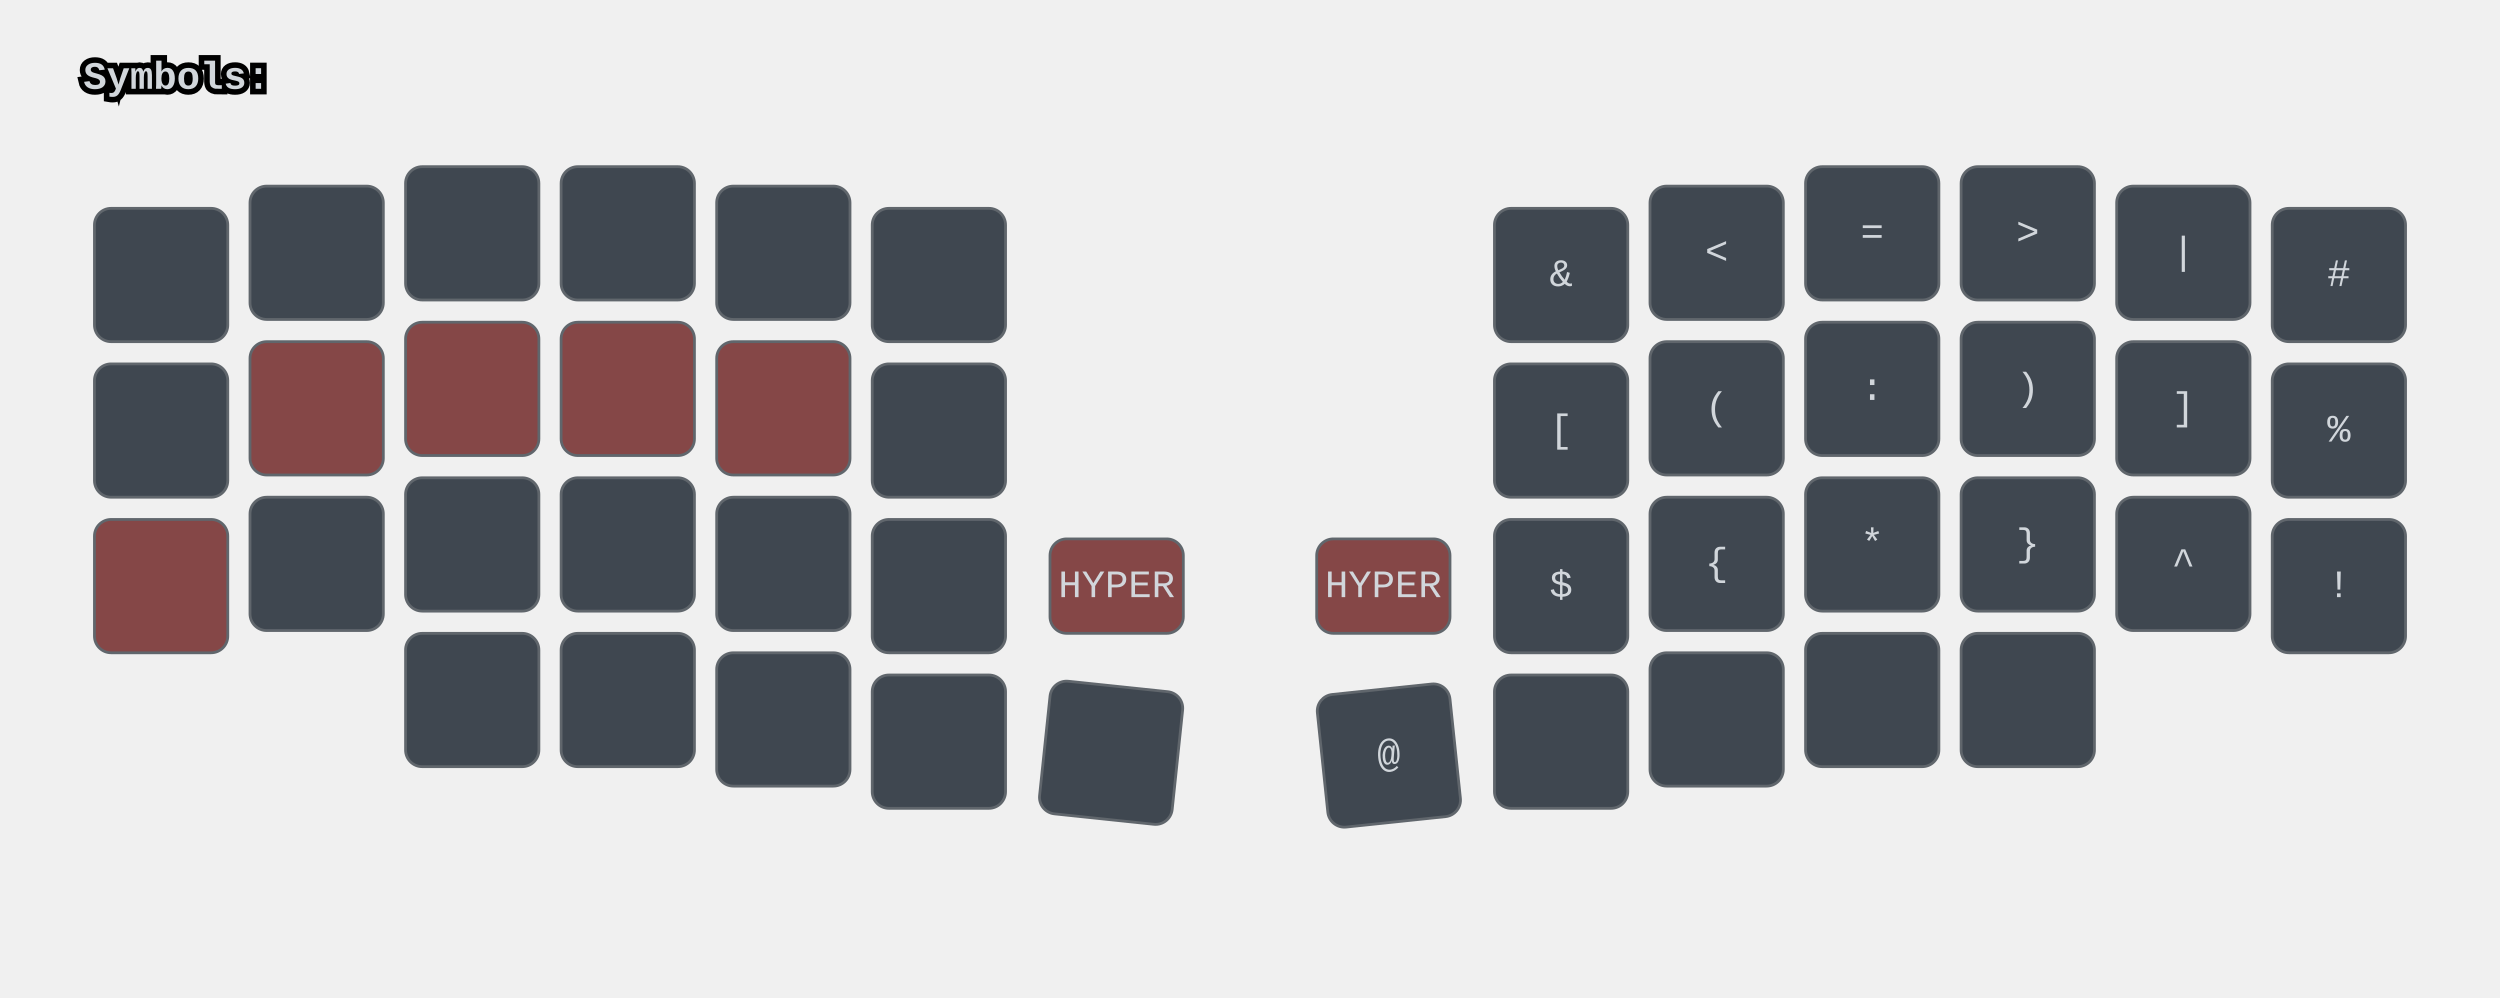
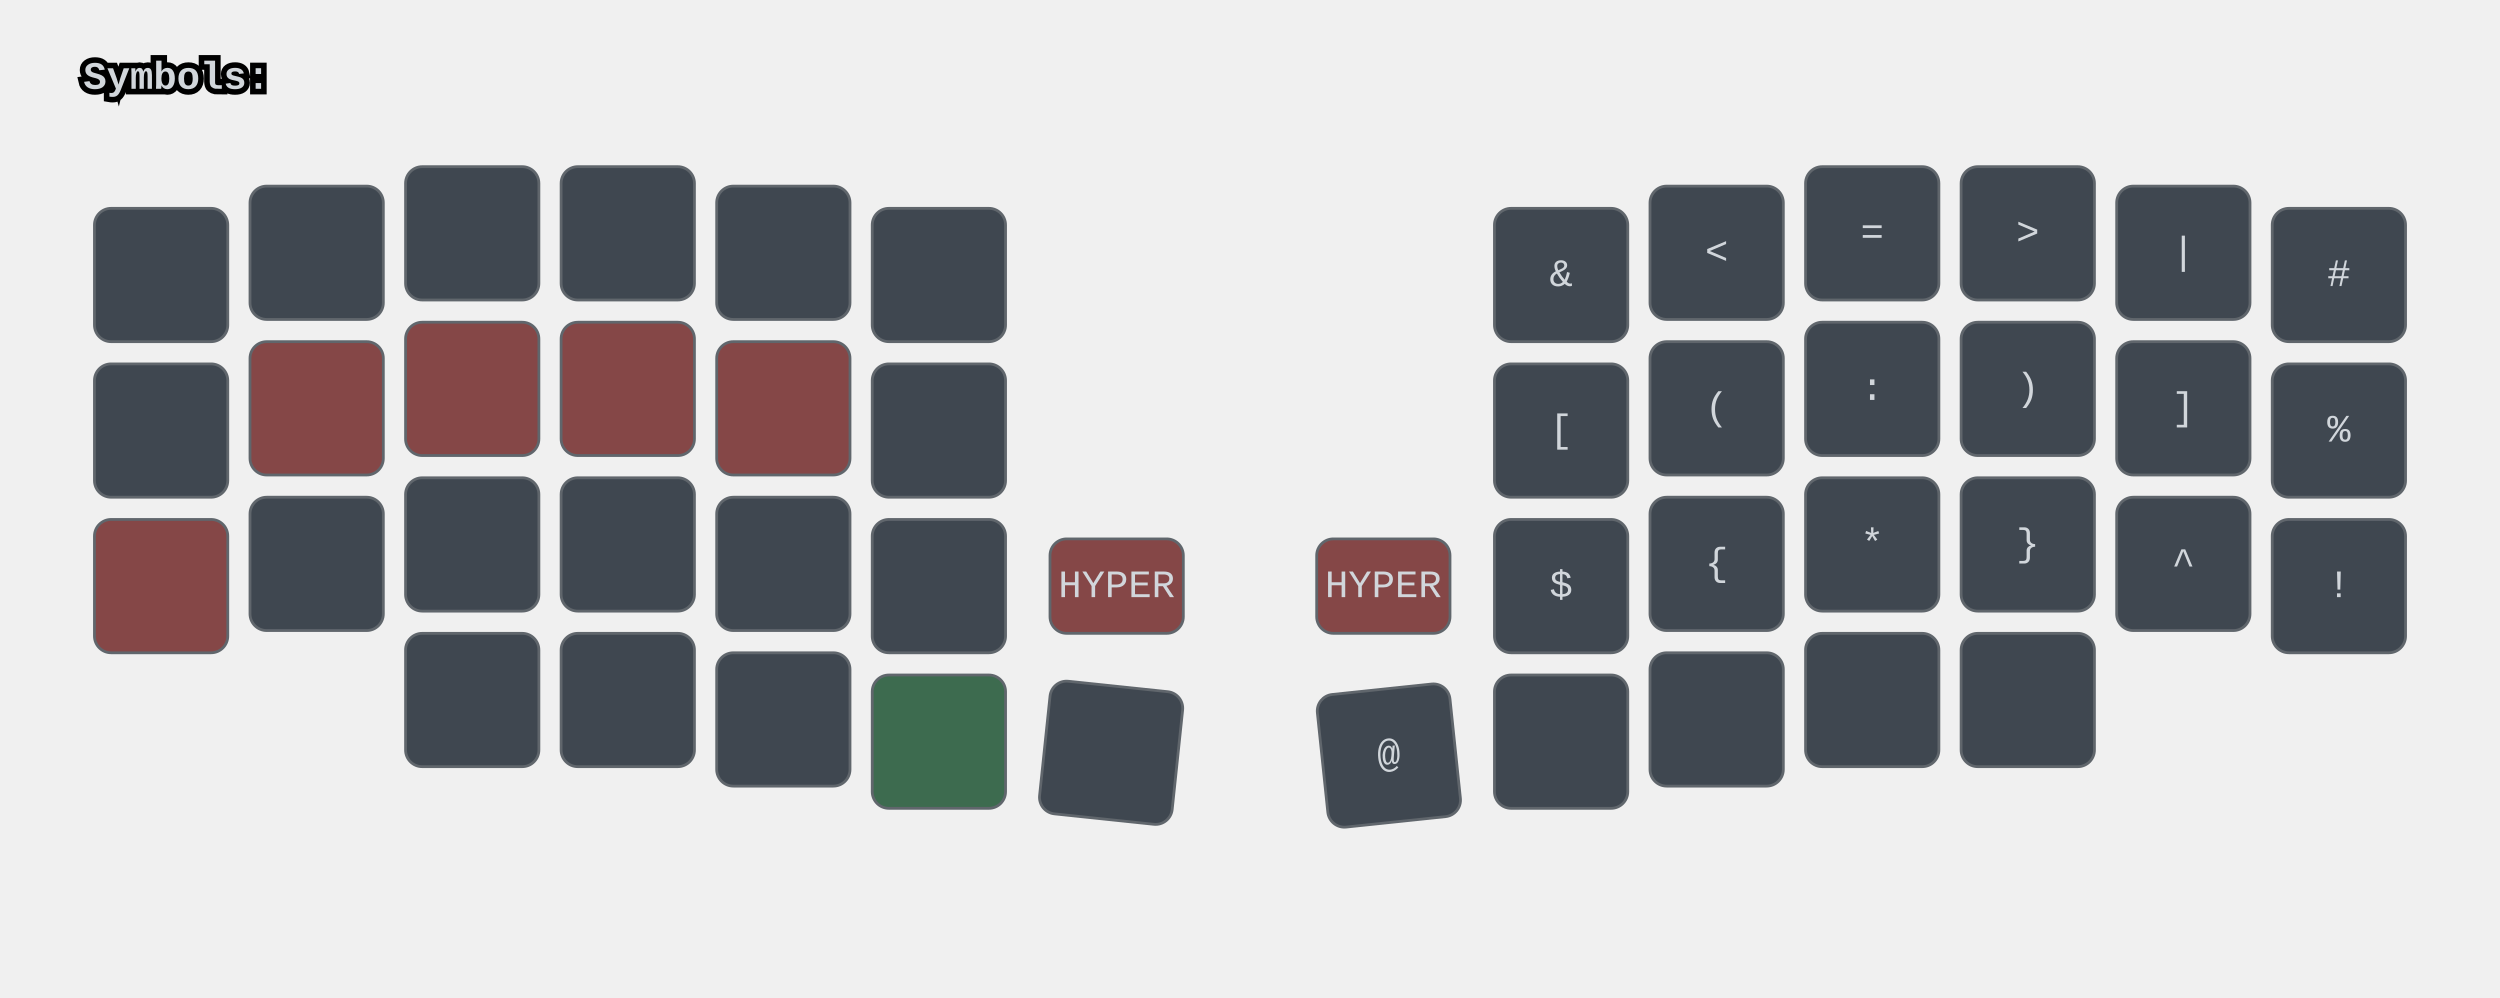
<svg xmlns="http://www.w3.org/2000/svg" xmlns:xlink="http://www.w3.org/1999/xlink" width="900" height="359" viewBox="0 0 900 359" class="keymap">
  <defs>/* start glyphs */
<svg id="mdi:apple-keyboard-caps">
      <svg id="mdi-apple-keyboard-caps" viewBox="0 0 24 24">
        <path d="M15,14V8H17.17L12,2.83L6.83,8H9V14H15M12,0L22,10H17V16H7V10H2L12,0M7,18H17V24H7V18M15,20H9V22H15V20Z" />
      </svg>
    </svg>
    <svg id="mdi:apple-keyboard-command">
      <svg id="mdi-apple-keyboard-command" viewBox="0 0 24 24">
        <path d="M6,2A4,4 0 0,1 10,6V8H14V6A4,4 0 0,1 18,2A4,4 0 0,1 22,6A4,4 0 0,1 18,10H16V14H18A4,4 0 0,1 22,18A4,4 0 0,1 18,22A4,4 0 0,1 14,18V16H10V18A4,4 0 0,1 6,22A4,4 0 0,1 2,18A4,4 0 0,1 6,14H8V10H6A4,4 0 0,1 2,6A4,4 0 0,1 6,2M16,18A2,2 0 0,0 18,20A2,2 0 0,0 20,18A2,2 0 0,0 18,16H16V18M14,10H10V14H14V10M6,16A2,2 0 0,0 4,18A2,2 0 0,0 6,20A2,2 0 0,0 8,18V16H6M8,6A2,2 0 0,0 6,4A2,2 0 0,0 4,6A2,2 0 0,0 6,8H8V6M18,8A2,2 0 0,0 20,6A2,2 0 0,0 18,4A2,2 0 0,0 16,6V8H18Z" />
      </svg>
    </svg>
    <svg id="mdi:apple-keyboard-control">
      <svg id="mdi-apple-keyboard-control" viewBox="0 0 24 24">
        <path d="M19.78,11.78L18.36,13.19L12,6.83L5.64,13.19L4.22,11.78L12,4L19.78,11.78Z" />
      </svg>
    </svg>
    <svg id="mdi:apple-keyboard-option">
      <svg id="mdi-apple-keyboard-option" viewBox="0 0 24 24">
        <path d="M3,4H9.11L16.15,18H21V20H14.88L7.84,6H3V4M14,4H21V6H14V4Z" />
      </svg>
    </svg>
    <svg id="mdi:apple-keyboard-shift">
      <svg id="mdi-apple-keyboard-shift" viewBox="0 0 24 24">
        <path d="M15,18V12H17.17L12,6.83L6.83,12H9V18H15M12,4L22,14H17V20H7V14H2L12,4Z" />
      </svg>
    </svg>
+     <svg id="mdi:arrow-all">
+       <svg id="mdi-arrow-all" viewBox="0 0 24 24">
+         <path d="M13,11H18L16.5,9.5L17.92,8.08L21.84,12L17.92,15.92L16.5,14.5L18,13H13V18L14.5,16.5L15.92,17.92L12,21.84L8.08,17.92L9.5,16.5L11,18V13H6L7.5,14.5L6.08,15.92L2.16,12L6.08,8.08L7.5,9.5L6,11H11V6L9.5,7.5L8.08,6.08L12,2.16L15.92,6.08L14.5,7.5L13,6V11Z" />
+       </svg>
+     </svg>
    <svg id="mdi:backspace">
      <svg id="mdi-backspace" viewBox="0 0 24 24">
        <path d="M22,3H7C6.31,3 5.77,3.35 5.41,3.88L0,12L5.41,20.11C5.77,20.64 6.31,21 7,21H22A2,2 0 0,0 24,19V5A2,2 0 0,0 22,3M19,15.59L17.59,17L14,13.41L10.41,17L9,15.59L12.59,12L9,8.41L10.41,7L14,10.59L17.59,7L19,8.41L15.41,12" />
      </svg>
    </svg>
    <svg id="mdi:backspace-reverse">
      <svg id="mdi-backspace-reverse" viewBox="0 0 24 24">
        <path d="M2,21H17C17.7,21 18.2,20.6 18.6,20.1L24,12L18.6,3.9C18.2,3.4 17.7,3 17,3H2A2,2 0 0,0 0,5V19A2,2 0 0,0 2,21M5,8.4L6.4,7L10,10.6L13.6,7L15,8.4L11.4,12L15,15.6L13.6,17L10,13.4L6.4,17L5,15.6L8.6,12" />
      </svg>
    </svg>
    <svg id="mdi:bluetooth-connect">
      <svg id="mdi-bluetooth-connect" viewBox="0 0 24 24">
        <path d="M19,10L17,12L19,14L21,12M14.88,16.29L13,18.17V14.41M13,5.83L14.88,7.71L13,9.58M17.71,7.71L12,2H11V9.58L6.41,5L5,6.41L10.59,12L5,17.58L6.41,19L11,14.41V22H12L17.71,16.29L13.41,12M7,12L5,10L3,12L5,14L7,12Z" />
      </svg>
    </svg>
    <svg id="mdi:bluetooth-off">
      <svg id="mdi-bluetooth-off" viewBox="0 0 24 24">
        <path d="M13,5.83L14.88,7.71L13.28,9.31L14.69,10.72L17.71,7.7L12,2H11V7.03L13,9.03M5.41,4L4,5.41L10.59,12L5,17.59L6.41,19L11,14.41V22H12L16.29,17.71L18.59,20L20,18.59M13,18.17V14.41L14.88,16.29" />
      </svg>
    </svg>
    <svg id="mdi:brightness-5">
      <svg id="mdi-brightness-5" viewBox="0 0 24 24">
        <path d="M12,18A6,6 0 0,1 6,12A6,6 0 0,1 12,6A6,6 0 0,1 18,12A6,6 0 0,1 12,18M20,15.31L23.31,12L20,8.69V4H15.31L12,0.69L8.69,4H4V8.69L0.69,12L4,15.31V20H8.69L12,23.31L15.31,20H20V15.31Z" />
      </svg>
    </svg>
    <svg id="mdi:brightness-7">
      <svg id="mdi-brightness-7" viewBox="0 0 24 24">
        <path d="M12,8A4,4 0 0,0 8,12A4,4 0 0,0 12,16A4,4 0 0,0 16,12A4,4 0 0,0 12,8M12,18A6,6 0 0,1 6,12A6,6 0 0,1 12,6A6,6 0 0,1 18,12A6,6 0 0,1 12,18M20,8.69V4H15.31L12,0.69L8.69,4H4V8.69L0.69,12L4,15.31V20H8.69L12,23.31L15.31,20H20V15.31L23.31,12L20,8.69Z" />
      </svg>
    </svg>
    <svg id="mdi:code-block-tags">
      <svg id="mdi-code-block-tags" viewBox="0 0 24 24">
        <path d="M5.59 3.41L7 4.82L3.82 8L7 11.18L5.59 12.6L1 8L5.59 3.41M11.41 3.41L16 8L11.41 12.6L10 11.18L13.18 8L10 4.82L11.41 3.41M22 6V18C22 19.11 21.11 20 20 20H4C2.9 20 2 19.11 2 18V14H4V18H20V6H17.03V4H20C21.11 4 22 4.89 22 6Z" />
      </svg>
    </svg>
+     <svg id="mdi:code-braces">
+       <svg id="mdi-code-braces" viewBox="0 0 24 24">
+         <path d="M8,3A2,2 0 0,0 6,5V9A2,2 0 0,1 4,11H3V13H4A2,2 0 0,1 6,15V19A2,2 0 0,0 8,21H10V19H8V14A2,2 0 0,0 6,12A2,2 0 0,0 8,10V5H10V3M16,3A2,2 0 0,1 18,5V9A2,2 0 0,0 20,11H21V13H20A2,2 0 0,0 18,15V19A2,2 0 0,1 16,21H14V19H16V14A2,2 0 0,1 18,12A2,2 0 0,1 16,10V5H14V3H16Z" />
+       </svg>
+     </svg>
+     <svg id="mdi:cog-outline">
+       <svg id="mdi-cog-outline" viewBox="0 0 24 24">
+         <path d="M12,8A4,4 0 0,1 16,12A4,4 0 0,1 12,16A4,4 0 0,1 8,12A4,4 0 0,1 12,8M12,10A2,2 0 0,0 10,12A2,2 0 0,0 12,14A2,2 0 0,0 14,12A2,2 0 0,0 12,10M10,22C9.75,22 9.54,21.82 9.5,21.58L9.13,18.93C8.5,18.68 7.96,18.34 7.44,17.94L4.95,18.95C4.73,19.03 4.46,18.95 4.34,18.73L2.34,15.27C2.21,15.05 2.27,14.78 2.46,14.63L4.57,12.97L4.5,12L4.57,11L2.46,9.37C2.27,9.22 2.21,8.95 2.34,8.73L4.34,5.27C4.46,5.05 4.73,4.96 4.95,5.05L7.44,6.05C7.96,5.66 8.5,5.32 9.13,5.07L9.5,2.42C9.54,2.18 9.75,2 10,2H14C14.25,2 14.46,2.18 14.5,2.42L14.87,5.07C15.5,5.32 16.04,5.66 16.56,6.05L19.05,5.05C19.27,4.96 19.54,5.05 19.66,5.27L21.66,8.73C21.79,8.95 21.73,9.22 21.54,9.37L19.43,11L19.5,12L19.43,13L21.54,14.63C21.73,14.78 21.79,15.05 21.66,15.27L19.66,18.73C19.54,18.95 19.27,19.04 19.05,18.95L16.56,17.95C16.04,18.34 15.5,18.68 14.87,18.93L14.5,21.58C14.46,21.82 14.25,22 14,22H10M11.25,4L10.88,6.61C9.68,6.86 8.62,7.5 7.85,8.39L5.44,7.35L4.69,8.65L6.8,10.2C6.4,11.37 6.4,12.64 6.8,13.8L4.68,15.36L5.43,16.66L7.86,15.62C8.63,16.5 9.68,17.14 10.87,17.38L11.24,20H12.76L13.13,17.39C14.32,17.14 15.37,16.5 16.14,15.62L18.57,16.66L19.32,15.36L17.2,13.81C17.6,12.64 17.6,11.37 17.2,10.2L19.31,8.65L18.56,7.35L16.15,8.39C15.38,7.5 14.32,6.86 13.12,6.62L12.75,4H11.25Z" />
+       </svg>
+     </svg>
    <svg id="mdi:content-copy">
      <svg id="mdi-content-copy" viewBox="0 0 24 24">
        <path d="M19,21H8V7H19M19,5H8A2,2 0 0,0 6,7V21A2,2 0 0,0 8,23H19A2,2 0 0,0 21,21V7A2,2 0 0,0 19,5M16,1H4A2,2 0 0,0 2,3V17H4V3H16V1Z" />
      </svg>
    </svg>
    <svg id="mdi:content-cut">
      <svg id="mdi-content-cut" viewBox="0 0 24 24">
        <path d="M19,3L13,9L15,11L22,4V3M12,12.5A0.5,0.5 0 0,1 11.5,12A0.5,0.5 0 0,1 12,11.5A0.5,0.5 0 0,1 12.5,12A0.5,0.5 0 0,1 12,12.5M6,20A2,2 0 0,1 4,18C4,16.89 4.9,16 6,16A2,2 0 0,1 8,18C8,19.11 7.1,20 6,20M6,8A2,2 0 0,1 4,6C4,4.89 4.9,4 6,4A2,2 0 0,1 8,6C8,7.11 7.1,8 6,8M9.64,7.64C9.87,7.14 10,6.59 10,6A4,4 0 0,0 6,2A4,4 0 0,0 2,6A4,4 0 0,0 6,10C6.59,10 7.14,9.87 7.64,9.64L10,12L7.64,14.36C7.14,14.13 6.59,14 6,14A4,4 0 0,0 2,18A4,4 0 0,0 6,22A4,4 0 0,0 10,18C10,17.41 9.87,16.86 9.64,16.36L12,14L19,21H22V20L9.64,7.64Z" />
      </svg>
    </svg>
    <svg id="mdi:content-paste">
      <svg id="mdi-content-paste" viewBox="0 0 24 24">
        <path d="M19,20H5V4H7V7H17V4H19M12,2A1,1 0 0,1 13,3A1,1 0 0,1 12,4A1,1 0 0,1 11,3A1,1 0 0,1 12,2M19,2H14.82C14.4,0.84 13.3,0 12,0C10.7,0 9.6,0.84 9.18,2H5A2,2 0 0,0 3,4V20A2,2 0 0,0 5,22H19A2,2 0 0,0 21,20V4A2,2 0 0,0 19,2Z" />
      </svg>
    </svg>
    <svg id="mdi:dock-window">
      <svg id="mdi-dock-window" viewBox="0 0 24 24">
        <path d="M18 18V20H4A2 2 0 0 1 2 18V8H4V18M22 6V14A2 2 0 0 1 20 16H8A2 2 0 0 1 6 14V6A2 2 0 0 1 8 4H20A2 2 0 0 1 22 6M20 6H8V14H20Z" />
      </svg>
    </svg>
    <svg id="mdi:folder-search-outline">
      <svg id="mdi-folder-search-outline" viewBox="0 0 24 24">
        <path d="M16.5,12C19,12 21,14 21,16.5C21,17.38 20.75,18.21 20.31,18.9L23.39,22L22,23.39L18.88,20.32C18.19,20.75 17.37,21 16.5,21C14,21 12,19 12,16.5C12,14 14,12 16.5,12M16.5,14A2.5,2.5 0 0,0 14,16.5A2.5,2.5 0 0,0 16.5,19A2.5,2.5 0 0,0 19,16.5A2.5,2.5 0 0,0 16.5,14M19,8H3V18H10.17C10.34,18.72 10.63,19.39 11,20H3C1.89,20 1,19.1 1,18V6C1,4.89 1.89,4 3,4H9L11,6H19A2,2 0 0,1 21,8V11.81C20.42,11.26 19.75,10.81 19,10.5V8Z" />
      </svg>
    </svg>
    <svg id="mdi:format-letter-ends-with">
      <svg id="mdi-format-letter-ends-with" viewBox="0 0 24 24">
        <path d="M11.14 4L6.43 16H8.36L9.32 13.43H14.67L15.64 16H17.57L12.86 4M12 6.29L14.03 11.71H9.96M20 14V18H2V20H22V14Z" />
      </svg>
    </svg>
    <svg id="mdi:format-letter-starts-with">
      <svg id="mdi-format-letter-starts-with" viewBox="0 0 24 24">
        <path d="M11.14 4L6.43 16H8.36L9.32 13.43H14.67L15.64 16H17.57L12.86 4M12 6.29L14.03 11.71H9.96M4 18V15H2V20H22V18Z" />
      </svg>
    </svg>
    <svg id="mdi:format-pilcrow-arrow-left">
      <svg id="mdi-format-pilcrow-arrow-left" viewBox="0 0 24 24">
        <path d="M8,17V14L4,18L8,22V19H20V17M10,10V15H12V4H14V15H16V4H18V2H10A4,4 0 0,0 6,6A4,4 0 0,0 10,10Z" />
      </svg>
    </svg>
    <svg id="mdi:format-pilcrow-arrow-right">
      <svg id="mdi-format-pilcrow-arrow-right" viewBox="0 0 24 24">
        <path d="M21,18L17,14V17H5V19H17V22M9,10V15H11V4H13V15H15V4H17V2H9A4,4 0 0,0 5,6A4,4 0 0,0 9,10Z" />
      </svg>
    </svg>
+     <svg id="mdi:keyboard-f1">
+       <svg id="mdi-keyboard-f1" viewBox="0 0 24 24">
+         <path d="M6 7H12V9H8V11H11V13H8V17H6V7M14 7H18V17H16V9H14V7Z" />
+       </svg>
+     </svg>
    <svg id="mdi:keyboard-return">
      <svg id="mdi-keyboard-return" viewBox="0 0 24 24">
        <path d="M19,7V11H5.83L9.41,7.41L8,6L2,12L8,18L9.41,16.58L5.83,13H21V7H19Z" />
      </svg>
    </svg>
    <svg id="mdi:keyboard-space">
      <svg id="mdi-keyboard-space" viewBox="0 0 24 24">
        <path d="M3 15H5V19H19V15H21V19C21 20.1 20.1 21 19 21H5C3.9 21 3 20.1 3 19V15Z" />
      </svg>
    </svg>
    <svg id="mdi:keyboard-tab">
      <svg id="mdi-keyboard-tab" viewBox="0 0 24 24">
        <path d="M20,18H22V6H20M11.59,7.41L15.17,11H1V13H15.17L11.59,16.58L13,18L19,12L13,6L11.59,7.41Z" />
      </svg>
    </svg>
    <svg id="mdi:keyboard-variant">
      <svg id="mdi-keyboard-variant" viewBox="0 0 24 24">
        <path d="M6,16H18V18H6V16M6,13V15H2V13H6M7,15V13H10V15H7M11,15V13H13V15H11M14,15V13H17V15H14M18,15V13H22V15H18M2,10H5V12H2V10M19,12V10H22V12H19M18,12H16V10H18V12M8,12H6V10H8V12M12,12H9V10H12V12M15,12H13V10H15V12M2,9V7H4V9H2M5,9V7H7V9H5M8,9V7H10V9H8M11,9V7H13V9H11M14,9V7H16V9H14M17,9V7H22V9H17Z" />
      </svg>
    </svg>
    <svg id="mdi:lightbulb-off-outline">
      <svg id="mdi-lightbulb-off-outline" viewBox="0 0 24 24">
        <path d="M12,2C9.76,2 7.78,3.05 6.5,4.68L7.93,6.11C8.84,4.84 10.32,4 12,4A5,5 0 0,1 17,9C17,10.68 16.16,12.16 14.89,13.06L16.31,14.5C17.94,13.21 19,11.24 19,9A7,7 0 0,0 12,2M3.28,4L2,5.27L5.04,8.3C5,8.53 5,8.76 5,9C5,11.38 6.19,13.47 8,14.74V17A1,1 0 0,0 9,18H14.73L18.73,22L20,20.72L3.28,4M7.23,10.5L12.73,16H10V13.58C8.68,13 7.66,11.88 7.23,10.5M9,20V21A1,1 0 0,0 10,22H14A1,1 0 0,0 15,21V20H9Z" />
      </svg>
    </svg>
    <svg id="mdi:lightbulb-on-20">
      <svg id="mdi-lightbulb-on-20" viewBox="0 0 24 24">
        <path d="M1 11H4V13H1V11M4.9 3.5L3.5 4.9L5.6 7L7 5.6L4.9 3.5M13 1H11V4H13V1M20 11V13H23V11H20M10 22C10 22.6 10.4 23 11 23H13C13.6 23 14 22.6 14 22V21H10V22M19.1 3.5L17 5.6L18.4 7L20.5 4.9L19.1 3.5M18 12C18 14.2 16.8 16.2 15 17.2V19C15 19.6 14.6 20 14 20H10C9.4 20 9 19.6 9 19V17.2C7.2 16.2 6 14.2 6 12C6 8.7 8.7 6 12 6S18 8.7 18 12M16 12C16 9.79 14.21 8 12 8S8 9.79 8 12 9.79 16 12 16 16 14.21 16 12Z" />
      </svg>
    </svg>
    <svg id="mdi:lightbulb-on-90">
      <svg id="mdi-lightbulb-on-90" viewBox="0 0 24 24">
        <path d="M7 5.6L5.6 7L3.5 4.9L4.9 3.5L7 5.6M10 22C10 22.6 10.4 23 11 23H13C13.6 23 14 22.6 14 22V21H10V22M1 13H4V11H1V13M13 1H11V4H13V1M20 11V13H23V11H20M19.1 3.5L17 5.6L18.4 7L20.5 4.9L19.1 3.5M18 12C18 14.2 16.8 16.2 15 17.2V19C15 19.6 14.6 20 14 20H10C9.4 20 9 19.6 9 19V17.2C7.2 16.2 6 14.2 6 12C6 8.7 8.7 6 12 6S18 8.7 18 12M12 8C11 8 10.09 8.38 9.39 9H14.61C13.91 8.38 13 8 12 8Z" />
      </svg>
    </svg>
    <svg id="mdi:lock-outline">
      <svg id="mdi-lock-outline" viewBox="0 0 24 24">
        <path d="M12,17C10.89,17 10,16.1 10,15C10,13.89 10.89,13 12,13A2,2 0 0,1 14,15A2,2 0 0,1 12,17M18,20V10H6V20H18M18,8A2,2 0 0,1 20,10V20A2,2 0 0,1 18,22H6C4.89,22 4,21.1 4,20V10C4,8.89 4.89,8 6,8H7V6A5,5 0 0,1 12,1A5,5 0 0,1 17,6V8H18M12,3A3,3 0 0,0 9,6V8H15V6A3,3 0 0,0 12,3Z" />
      </svg>
    </svg>
+     <svg id="mdi:monitor">
+       <svg id="mdi-monitor" viewBox="0 0 24 24">
+         <path d="M21,16H3V4H21M21,2H3C1.89,2 1,2.89 1,4V16A2,2 0 0,0 3,18H10V20H8V22H16V20H14V18H21A2,2 0 0,0 23,16V4C23,2.89 22.1,2 21,2Z" />
+       </svg>
+     </svg>
    <svg id="mdi:mouse">
      <svg id="mdi-mouse" viewBox="0 0 24 24">
        <path d="M11,1.07C7.05,1.56 4,4.92 4,9H11M4,15A8,8 0 0,0 12,23A8,8 0 0,0 20,15V11H4M13,1.07V9H20C20,4.92 16.94,1.56 13,1.07Z" />
      </svg>
    </svg>
    <svg id="mdi:mouse-left-click-outline">
      <svg id="mdi-mouse-left-click-outline" viewBox="0 0 24 24">
        <path d="M13 9V1.07C13.7 1.16 14.37 1.33 15 1.59C17.33 2.53 19.11 4.53 19.75 7C19.91 7.64 20 8.31 20 9H13M17.66 7C17.18 5.65 16.23 4.5 15 3.81V7H17.66M6 15V13H18V15C18 16.59 17.37 18.12 16.24 19.24C15.12 20.37 13.59 21 12 21C10.41 21 8.88 20.37 7.76 19.24C6.63 18.12 6 16.59 6 15M4 15C4 17.12 4.84 19.16 6.34 20.66C7.84 22.16 9.88 23 12 23C14.12 23 16.16 22.16 17.66 20.66C19.16 19.16 20 17.12 20 15V11H4V15M11 9V1.07C7.06 1.56 4 4.92 4 9H11Z" />
      </svg>
    </svg>
    <svg id="mdi:mouse-right-click-outline">
      <svg id="mdi-mouse-right-click-outline" viewBox="0 0 24 24">
        <path d="M13 9V1.07C16.94 1.56 20 4.92 20 9H13M11 9V1.07C10.3 1.16 9.63 1.33 9 1.59C6.67 2.53 4.89 4.53 4.25 7C4.09 7.64 4 8.31 4 9H11M6.34 7C6.82 5.65 7.78 4.5 9 3.81V7H6.34M6 15V13H18V15C18 16.59 17.37 18.12 16.24 19.24C15.12 20.37 13.59 21 12 21C10.41 21 8.88 20.37 7.76 19.24C6.63 18.12 6 16.59 6 15M4 15C4 17.12 4.84 19.16 6.34 20.66C7.84 22.16 9.88 23 12 23C14.12 23 16.16 22.16 17.66 20.66C19.16 19.16 20 17.12 20 15V11H4V15Z" />
      </svg>
    </svg>
-     <svg id="mdi:numeric-1-box-multiple-outline">
-       <svg id="mdi-numeric-1-box-multiple-outline" viewBox="0 0 24 24">
-         <path d="M21,17H7V3H21M21,1H7A2,2 0 0,0 5,3V17A2,2 0 0,0 7,19H21A2,2 0 0,0 23,17V3A2,2 0 0,0 21,1M14,15H16V5H12V7H14M3,5H1V21A2,2 0 0,0 3,23H19V21H3V5Z" />
-       </svg>
-     </svg>
-     <svg id="mdi:numeric-2-box-multiple-outline">
-       <svg id="mdi-numeric-2-box-multiple-outline" viewBox="0 0 24 24">
-         <path d="M17,13H13V11H15A2,2 0 0,0 17,9V7C17,5.89 16.1,5 15,5H11V7H15V9H13A2,2 0 0,0 11,11V15H17M21,17H7V3H21M21,1H7A2,2 0 0,0 5,3V17A2,2 0 0,0 7,19H21A2,2 0 0,0 23,17V3A2,2 0 0,0 21,1M3,5H1V21A2,2 0 0,0 3,23H19V21H3V5Z" />
-       </svg>
-     </svg>
-     <svg id="mdi:numeric-3-box-multiple-outline">
-       <svg id="mdi-numeric-3-box-multiple-outline" viewBox="0 0 24 24">
-         <path d="M17,13V11.5A1.5,1.5 0 0,0 15.5,10A1.5,1.5 0 0,0 17,8.5V7C17,5.89 16.1,5 15,5H11V7H15V9H13V11H15V13H11V15H15A2,2 0 0,0 17,13M3,5H1V21A2,2 0 0,0 3,23H19V21H3M21,17H7V3H21M21,1H7A2,2 0 0,0 5,3V17A2,2 0 0,0 7,19H21A2,2 0 0,0 23,17V3A2,2 0 0,0 21,1Z" />
-       </svg>
-     </svg>
-     <svg id="mdi:numeric-4-box-multiple-outline">
-       <svg id="mdi-numeric-4-box-multiple-outline" viewBox="0 0 24 24">
-         <path d="M21,17H7V3H21M21,1H7A2,2 0 0,0 5,3V17A2,2 0 0,0 7,19H21A2,2 0 0,0 23,17V3A2,2 0 0,0 21,1M15,15H17V5H15V9H13V5H11V11H15M3,5H1V21A2,2 0 0,0 3,23H19V21H3V5Z" />
-       </svg>
-     </svg>
-     <svg id="mdi:numeric-5-box-multiple-outline">
-       <svg id="mdi-numeric-5-box-multiple-outline" viewBox="0 0 24 24">
-         <path d="M17,13V11C17,9.89 16.1,9 15,9H13V7H17V5H11V11H15V13H11V15H15A2,2 0 0,0 17,13M3,5H1V21A2,2 0 0,0 3,23H19V21H3M21,17H7V3H21M21,1H7A2,2 0 0,0 5,3V17A2,2 0 0,0 7,19H21A2,2 0 0,0 23,17V3A2,2 0 0,0 21,1Z" />
-       </svg>
-     </svg>
-     <svg id="mdi:numeric-6-box-multiple-outline">
-       <svg id="mdi-numeric-6-box-multiple-outline" viewBox="0 0 24 24">
-         <path d="M13,11H15V13H13M13,15H15A2,2 0 0,0 17,13V11C17,9.89 16.1,9 15,9H13V7H17V5H13A2,2 0 0,0 11,7V13C11,14.11 11.9,15 13,15M21,17H7V3H21M21,1H7A2,2 0 0,0 5,3V17A2,2 0 0,0 7,19H21A2,2 0 0,0 23,17V3A2,2 0 0,0 21,1M3,5H1V21A2,2 0 0,0 3,23H19V21H3V5Z" />
-       </svg>
-     </svg>
-     <svg id="mdi:numeric-7-box-multiple-outline">
-       <svg id="mdi-numeric-7-box-multiple-outline" viewBox="0 0 24 24">
-         <path d="M13,15L17,7V5H11V7H15L11,15M21,17H7V3H21M21,1H7A2,2 0 0,0 5,3V17A2,2 0 0,0 7,19H21A2,2 0 0,0 23,17V3A2,2 0 0,0 21,1M3,5H1V21A2,2 0 0,0 3,23H19V21H3V5Z" />
-       </svg>
-     </svg>
-     <svg id="mdi:numeric-8-box-multiple-outline">
-       <svg id="mdi-numeric-8-box-multiple-outline" viewBox="0 0 24 24">
-         <path d="M13,11H15V13H13M13,7H15V9H13M13,15H15A2,2 0 0,0 17,13V11.5A1.5,1.5 0 0,0 15.5,10A1.5,1.5 0 0,0 17,8.5V7C17,5.89 16.1,5 15,5H13A2,2 0 0,0 11,7V8.5A1.5,1.5 0 0,0 12.5,10A1.5,1.5 0 0,0 11,11.5V13C11,14.11 11.9,15 13,15M21,17H7V3H21M21,1H7A2,2 0 0,0 5,3V17A2,2 0 0,0 7,19H21A2,2 0 0,0 23,17V3A2,2 0 0,0 21,1M3,5H1V21A2,2 0 0,0 3,23H19V21H3V5Z" />
+     <svg id="mdi:mouse-variant">
+       <svg id="mdi-mouse-variant" viewBox="0 0 24 24">
+         <path d="M14,7H10V2.1C12.28,2.56 14,4.58 14,7M4,7C4,4.58 5.72,2.56 8,2.1V7H4M14,12C14,14.42 12.28,16.44 10,16.9V18A3,3 0 0,0 13,21A3,3 0 0,0 16,18V13A4,4 0 0,1 20,9H22L21,10L22,11H20A2,2 0 0,0 18,13H18V18A5,5 0 0,1 13,23A5,5 0 0,1 8,18V16.9C5.72,16.44 4,14.42 4,12V9H14V12Z" />
+       </svg>
+     </svg>
+     <svg id="mdi:music">
+       <svg id="mdi-music" viewBox="0 0 24 24">
+         <path d="M21,3V15.5A3.5,3.5 0 0,1 17.5,19A3.5,3.5 0 0,1 14,15.5A3.5,3.5 0 0,1 17.5,12C18.04,12 18.55,12.12 19,12.34V6.47L9,8.6V17.5A3.5,3.5 0 0,1 5.5,21A3.5,3.5 0 0,1 2,17.5A3.5,3.5 0 0,1 5.5,14C6.04,14 6.55,14.12 7,14.34V6L21,3Z" />
+       </svg>
+     </svg>
+     <svg id="mdi:numeric">
+       <svg id="mdi-numeric" viewBox="0 0 24 24">
+         <path d="M4,17V9H2V7H6V17H4M22,15C22,16.11 21.1,17 20,17H16V15H20V13H18V11H20V9H16V7H20A2,2 0 0,1 22,9V10.5A1.5,1.5 0 0,1 20.5,12A1.5,1.5 0 0,1 22,13.5V15M14,15V17H8V13C8,11.89 8.9,11 10,11H12V9H8V7H12A2,2 0 0,1 14,9V11C14,12.11 13.1,13 12,13H10V15H14Z" />
      </svg>
    </svg>
    <svg id="mdi:play-pause">
      <svg id="mdi-play-pause" viewBox="0 0 24 24">
        <path d="M3,5V19L11,12M13,19H16V5H13M18,5V19H21V5" />
      </svg>
    </svg>
    <svg id="mdi:power">
      <svg id="mdi-power" viewBox="0 0 24 24">
        <path d="M16.56,5.44L15.11,6.89C16.84,7.94 18,9.83 18,12A6,6 0 0,1 12,18A6,6 0 0,1 6,12C6,9.83 7.16,7.94 8.88,6.88L7.44,5.44C5.36,6.88 4,9.28 4,12A8,8 0 0,0 12,20A8,8 0 0,0 20,12C20,9.28 18.64,6.88 16.56,5.44M13,3H11V13H13" />
      </svg>
    </svg>
    <svg id="mdi:power-plug-outline">
      <svg id="mdi-power-plug-outline" viewBox="0 0 24 24">
        <path d="M16 7V3H14V7H10V3H8V7C7 7 6 8 6 9V14.5L9.5 18V21H14.5V18L18 14.5V9C18 8 17 7 16 7M16 13.67L13.09 16.59L12.67 17H11.33L10.92 16.59L8 13.67V9.09C8 9.06 8.06 9 8.09 9H15.92C15.95 9 16 9.06 16 9.09V13.67Z" />
      </svg>
    </svg>
    <svg id="mdi:redo">
      <svg id="mdi-redo" viewBox="0 0 24 24">
        <path d="M18.4,10.6C16.55,9 14.15,8 11.5,8C6.85,8 2.92,11.03 1.54,15.22L3.9,16C4.95,12.81 7.95,10.5 11.5,10.5C13.45,10.5 15.23,11.22 16.62,12.38L13,16H22V7L18.4,10.6Z" />
      </svg>
    </svg>
    <svg id="mdi:restart">
      <svg id="mdi-restart" viewBox="0 0 24 24">
        <path d="M12,4C14.1,4 16.1,4.8 17.6,6.3C20.7,9.4 20.7,14.5 17.6,17.6C15.8,19.5 13.3,20.2 10.9,19.9L11.4,17.9C13.1,18.1 14.9,17.5 16.2,16.2C18.5,13.9 18.5,10.1 16.2,7.7C15.1,6.6 13.5,6 12,6V10.6L7,5.6L12,0.6V4M6.3,17.6C3.7,15 3.3,11 5.1,7.9L6.6,9.4C5.5,11.6 5.9,14.4 7.8,16.2C8.3,16.7 8.9,17.1 9.6,17.4L9,19.4C8,19 7.1,18.4 6.3,17.6Z" />
      </svg>
    </svg>
    <svg id="mdi:skip-backward">
      <svg id="mdi-skip-backward" viewBox="0 0 24 24">
        <path d="M20,5V19L13,12M6,5V19H4V5M13,5V19L6,12" />
      </svg>
    </svg>
    <svg id="mdi:skip-forward">
      <svg id="mdi-skip-forward" viewBox="0 0 24 24">
        <path d="M4,5V19L11,12M18,5V19H20V5M11,5V19L18,12" />
      </svg>
    </svg>
    <svg id="mdi:stop">
      <svg id="mdi-stop" viewBox="0 0 24 24">
        <path d="M18,18H6V6H18V18Z" />
      </svg>
    </svg>
    <svg id="mdi:undo">
      <svg id="mdi-undo" viewBox="0 0 24 24">
        <path d="M12.5,8C9.85,8 7.45,9 5.6,10.6L2,7V16H11L7.38,12.38C8.77,11.22 10.54,10.5 12.5,10.5C16.04,10.5 19.05,12.81 20.1,16L22.47,15.22C21.08,11.03 17.15,8 12.5,8Z" />
      </svg>
    </svg>
    <svg id="mdi:unfold-more-horizontal">
      <svg id="mdi-unfold-more-horizontal" viewBox="0 0 24 24">
        <path d="M12,18.17L8.83,15L7.42,16.41L12,21L16.59,16.41L15.17,15M12,5.83L15.17,9L16.58,7.59L12,3L7.41,7.59L8.83,9L12,5.83Z" />
      </svg>
    </svg>
    <svg id="mdi:unfold-more-vertical">
      <svg id="mdi-unfold-more-vertical" viewBox="0 0 24 24">
        <path d="M18.17,12L15,8.83L16.41,7.41L21,12L16.41,16.58L15,15.17L18.17,12M5.83,12L9,15.17L7.59,16.59L3,12L7.59,7.42L9,8.83L5.83,12Z" />
      </svg>
    </svg>
    <svg id="mdi:usb">
      <svg id="mdi-usb" viewBox="0 0 24 24">
        <path d="M15,7V11H16V13H13V5H15L12,1L9,5H11V13H8V10.93C8.7,10.56 9.2,9.85 9.2,9C9.2,7.78 8.21,6.8 7,6.8C5.78,6.8 4.8,7.78 4.8,9C4.8,9.85 5.3,10.56 6,10.93V13A2,2 0 0,0 8,15H11V18.05C10.29,18.41 9.8,19.15 9.8,20A2.2,2.2 0 0,0 12,22.2A2.2,2.2 0 0,0 14.2,20C14.2,19.15 13.71,18.41 13,18.05V15H16A2,2 0 0,0 18,13V11H19V7H15Z" />
      </svg>
    </svg>
    <svg id="mdi:view-dashboard-outline">
      <svg id="mdi-view-dashboard-outline" viewBox="0 0 24 24">
        <path d="M19,5V7H15V5H19M9,5V11H5V5H9M19,13V19H15V13H19M9,17V19H5V17H9M21,3H13V9H21V3M11,3H3V13H11V3M21,11H13V21H21V11M11,15H3V21H11V15Z" />
      </svg>
    </svg>
    <svg id="mdi:volume-minus">
      <svg id="mdi-volume-minus" viewBox="0 0 24 24">
        <path d="M3,9H7L12,4V20L7,15H3V9M14,11H22V13H14V11Z" />
      </svg>
    </svg>
    <svg id="mdi:volume-off">
      <svg id="mdi-volume-off" viewBox="0 0 24 24">
        <path d="M12,4L9.91,6.09L12,8.18M4.27,3L3,4.27L7.73,9H3V15H7L12,20V13.27L16.25,17.53C15.58,18.04 14.83,18.46 14,18.7V20.77C15.38,20.45 16.63,19.82 17.68,18.96L19.73,21L21,19.73L12,10.73M19,12C19,12.94 18.8,13.82 18.46,14.64L19.97,16.15C20.62,14.91 21,13.5 21,12C21,7.72 18,4.14 14,3.23V5.29C16.89,6.15 19,8.83 19,12M16.5,12C16.5,10.23 15.5,8.71 14,7.97V10.18L16.45,12.63C16.5,12.43 16.5,12.21 16.5,12Z" />
      </svg>
    </svg>
    <svg id="mdi:volume-plus">
      <svg id="mdi-volume-plus" viewBox="0 0 24 24">
        <path d="M3,9H7L12,4V20L7,15H3V9M14,11H17V8H19V11H22V13H19V16H17V13H14V11Z" />
      </svg>
    </svg>
    <svg id="mdi:web">
      <svg id="mdi-web" viewBox="0 0 24 24">
        <path d="M16.36,14C16.44,13.34 16.5,12.68 16.5,12C16.5,11.32 16.44,10.66 16.36,10H19.74C19.9,10.64 20,11.31 20,12C20,12.69 19.9,13.36 19.74,14M14.59,19.56C15.19,18.45 15.65,17.25 15.97,16H18.92C17.96,17.65 16.43,18.93 14.59,19.56M14.34,14H9.66C9.56,13.34 9.5,12.68 9.5,12C9.5,11.32 9.56,10.65 9.66,10H14.34C14.43,10.65 14.5,11.32 14.5,12C14.5,12.68 14.43,13.34 14.34,14M12,19.96C11.17,18.76 10.5,17.43 10.09,16H13.91C13.5,17.43 12.83,18.76 12,19.96M8,8H5.08C6.03,6.34 7.57,5.06 9.4,4.44C8.8,5.55 8.35,6.75 8,8M5.08,16H8C8.35,17.25 8.8,18.45 9.4,19.56C7.57,18.93 6.03,17.65 5.08,16M4.26,14C4.1,13.36 4,12.69 4,12C4,11.31 4.1,10.64 4.26,10H7.64C7.56,10.66 7.5,11.32 7.5,12C7.5,12.68 7.56,13.34 7.64,14M12,4.03C12.83,5.23 13.5,6.57 13.91,8H10.09C10.5,6.57 11.17,5.23 12,4.03M18.92,8H15.97C15.65,6.75 15.19,5.55 14.59,4.44C16.43,5.07 17.96,6.34 18.92,8M12,2C6.47,2 2,6.5 2,12A10,10 0 0,0 12,22A10,10 0 0,0 22,12A10,10 0 0,0 12,2Z" />
      </svg>
    </svg>
    <svg id="mdi:window-maximize">
      <svg id="mdi-window-maximize" viewBox="0 0 24 24">
        <path d="M4,4H20V20H4V4M6,8V18H18V8H6Z" />
      </svg>
    </svg>
    <svg id="mdi:window-restore">
      <svg id="mdi-window-restore" viewBox="0 0 24 24">
        <path d="M4,8H8V4H20V16H16V20H4V8M16,8V14H18V6H10V8H16M6,12V18H14V12H6Z" />
      </svg>
    </svg>
  </defs>/* end glyphs */
<style>/* inherit to force styles through use tags */
svg path {
    fill: inherit;
}

/* font and background color specifications */
svg.keymap {
    font-family: SFMono-Regular,Consolas,Liberation Mono,Menlo,monospace;
    font-size: 14px;
    font-kerning: normal;
    text-rendering: optimizeLegibility;
    fill: #24292e;
}

/* default key styling */
rect.key {
    fill: #f6f8fa;
}

rect.key, rect.combo {
    stroke: #c9cccf;
    stroke-width: 1;
}

/* default key side styling, only used is draw_key_sides is set */
rect.side {
    filter: brightness(90%);
}

/* color accent for combo boxes */
rect.combo, rect.combo-separate {
    fill: #cdf;
}

/* color accent for held keys */
rect.held, rect.combo.held {
    fill: #fdd;
}

/* color accent for ghost (optional) keys */
rect.ghost, rect.combo.ghost {
    stroke-dasharray: 4, 4;
    stroke-width: 2;
}

text {
    text-anchor: middle;
    dominant-baseline: middle;
}

/* styling for layer labels */
text.label {
    font-weight: bold;
    text-anchor: start;
    stroke: white;
    stroke-width: 4;
    paint-order: stroke;
}

/* styling for optional footer */
text.footer {
    text-anchor: end;
    dominant-baseline: auto;
    stroke: white;
    stroke-width: 4;
    paint-order: stroke;
}

/* styling for combo tap, and key non-tap label text */
text.combo, text.hold, text.shifted, text.left, text.right, text.tl, text.tr, text.bl, text.br {
    font-size: 11px;
}

text.hold, text.bl, text.br {
    text-anchor: middle;
    dominant-baseline: auto;
}

text.shifted, text.tl, text.tr {
    text-anchor: middle;
    dominant-baseline: hanging;
}

text.left, text.tl, text.bl {
    text-anchor: start;
}

text.right, text.tr, text.br {
    text-anchor: end;
}

text.layer-activator {
    text-decoration: underline;
}

/* styling for hold/shifted label text in combo box */
text.combo.hold, text.combo.shifted, text.combo.left, text.combo.right {
    font-size: 8px;
}

/* lighter symbol for transparent keys */
text.trans {
    fill: #7b7e81;
}

/* styling for combo dendrons */
path.combo {
    stroke-width: 1;
    stroke: gray;
    fill: none;
}

/* Start Tabler Icons Cleanup */
/* cannot use height/width with glyphs */
.icon-tabler &gt; path {
    fill: inherit;
    stroke: inherit;
    stroke-width: 2;
}
/* hide tabler's default box */
.icon-tabler &gt; path[stroke="none"][fill="none"] {
    visibility: hidden;
}
/* End Tabler Icons Cleanup */

svg.keymap { fill: #d1d6db; }
rect.key { fill: #3f4750; }
rect.key, rect.combo { stroke: #60666c; }
rect.combo, rect.combo-separate { fill: #1f3d7a; }
rect.held, rect.combo.held { fill: #854747; }
text.label, text.footer { stroke: black; }
text.trans { fill: #7e8184; }
path.combo { stroke: #7f7f7f; }

rect.ghost { fill: #7b7e81; }
+ rect.layer-key { fill: #3d6b4f; }
+ /* Layer icons (layer_legend_map) are drawn larger than the other glyphs.
+    They scale around the key center, the origin of each key's coordinates:
+    Chrome misplaces transform-box: fill-box on use elements. An icon below
+    the key action spans y 8 to 20 (48px keys, inner_pad_h 4), so
+    translate(-5px) keeps its bottom edge in place: 20 * (1 - 1.25) = -5. */
+ use.tap[class~="mdi:arrow-all"], use.tap[class~="mdi:numeric"],
+ use.tap[class~="mdi:code-braces"], use.tap[class~="mdi:music"],
+ use.tap[class~="mdi:mouse-variant"], use.tap[class~="mdi:keyboard-f1"],
+ use.tap[class~="mdi:monitor"], use.tap[class~="mdi:cog-outline"] {
+   transform: scale(1.4);
+ }
+ use.hold[class~="mdi:arrow-all"], use.hold[class~="mdi:numeric"],
+ use.hold[class~="mdi:code-braces"], use.hold[class~="mdi:music"],
+ use.hold[class~="mdi:mouse-variant"], use.hold[class~="mdi:keyboard-f1"],
+ use.hold[class~="mdi:monitor"], use.hold[class~="mdi:cog-outline"] {
+   transform: translate(0px, -5px) scale(1.25);
+ }
</style>
  <g transform="translate(30, 0)" class="layer-Symbols">
    <text x="0" y="28" class="label" id="Symbols">Symbols:</text>
    <g transform="translate(0, 56)">
      <g transform="translate(28, 43)" class="key keypos-0">
        <rect rx="6" ry="6" x="-24" y="-24" width="48" height="48" class="key" />
      </g>
      <g transform="translate(84, 35)" class="key keypos-1">
        <rect rx="6" ry="6" x="-24" y="-24" width="48" height="48" class="key" />
      </g>
      <g transform="translate(140, 28)" class="key keypos-2">
        <rect rx="6" ry="6" x="-24" y="-24" width="48" height="48" class="key" />
      </g>
      <g transform="translate(196, 28)" class="key keypos-3">
        <rect rx="6" ry="6" x="-24" y="-24" width="48" height="48" class="key" />
      </g>
      <g transform="translate(252, 35)" class="key keypos-4">
        <rect rx="6" ry="6" x="-24" y="-24" width="48" height="48" class="key" />
      </g>
      <g transform="translate(308, 43)" class="key keypos-5">
        <rect rx="6" ry="6" x="-24" y="-24" width="48" height="48" class="key" />
      </g>
      <g transform="translate(532, 43)" class="key keypos-6">
        <rect rx="6" ry="6" x="-24" y="-24" width="48" height="48" class="key" />
        <text x="0" y="0" class="key tap">&amp;</text>
      </g>
      <g transform="translate(588, 35)" class="key keypos-7">
        <rect rx="6" ry="6" x="-24" y="-24" width="48" height="48" class="key" />
        <text x="0" y="0" class="key tap">&lt;</text>
      </g>
      <g transform="translate(644, 28)" class="key keypos-8">
        <rect rx="6" ry="6" x="-24" y="-24" width="48" height="48" class="key" />
        <text x="0" y="0" class="key tap">=</text>
      </g>
      <g transform="translate(700, 28)" class="key keypos-9">
        <rect rx="6" ry="6" x="-24" y="-24" width="48" height="48" class="key" />
        <text x="0" y="0" class="key tap">&gt;</text>
      </g>
      <g transform="translate(756, 35)" class="key keypos-10">
        <rect rx="6" ry="6" x="-24" y="-24" width="48" height="48" class="key" />
        <text x="0" y="0" class="key tap">|</text>
      </g>
      <g transform="translate(812, 43)" class="key keypos-11">
        <rect rx="6" ry="6" x="-24" y="-24" width="48" height="48" class="key" />
        <text x="0" y="0" class="key tap">#</text>
      </g>
      <g transform="translate(28, 99)" class="key keypos-12">
        <rect rx="6" ry="6" x="-24" y="-24" width="48" height="48" class="key" />
      </g>
      <g transform="translate(84, 91)" class="key held keypos-13">
        <rect rx="6" ry="6" x="-24" y="-24" width="48" height="48" class="key held" />
        <use href="#mdi:apple-keyboard-command" xlink:href="#mdi:apple-keyboard-command" x="-7" y="-7" height="14" width="14.0" class="key held tap glyph mdi:apple-keyboard-command" />
      </g>
      <g transform="translate(140, 84)" class="key held keypos-14">
        <rect rx="6" ry="6" x="-24" y="-24" width="48" height="48" class="key held" />
        <use href="#mdi:apple-keyboard-option" xlink:href="#mdi:apple-keyboard-option" x="-7" y="-7" height="14" width="14.0" class="key held tap glyph mdi:apple-keyboard-option" />
      </g>
      <g transform="translate(196, 84)" class="key held keypos-15">
        <rect rx="6" ry="6" x="-24" y="-24" width="48" height="48" class="key held" />
        <use href="#mdi:apple-keyboard-control" xlink:href="#mdi:apple-keyboard-control" x="-7" y="-7" height="14" width="14.0" class="key held tap glyph mdi:apple-keyboard-control" />
      </g>
      <g transform="translate(252, 91)" class="key held keypos-16">
        <rect rx="6" ry="6" x="-24" y="-24" width="48" height="48" class="key held" />
        <use href="#mdi:apple-keyboard-shift" xlink:href="#mdi:apple-keyboard-shift" x="-7" y="-7" height="14" width="14.0" class="key held tap glyph mdi:apple-keyboard-shift" />
      </g>
      <g transform="translate(308, 99)" class="key keypos-17">
        <rect rx="6" ry="6" x="-24" y="-24" width="48" height="48" class="key" />
      </g>
      <g transform="translate(532, 99)" class="key keypos-18">
        <rect rx="6" ry="6" x="-24" y="-24" width="48" height="48" class="key" />
        <text x="0" y="0" class="key tap">[</text>
      </g>
      <g transform="translate(588, 91)" class="key keypos-19">
        <rect rx="6" ry="6" x="-24" y="-24" width="48" height="48" class="key" />
        <text x="0" y="0" class="key tap">(</text>
      </g>
      <g transform="translate(644, 84)" class="key keypos-20">
        <rect rx="6" ry="6" x="-24" y="-24" width="48" height="48" class="key" />
        <text x="0" y="0" class="key tap">:</text>
      </g>
      <g transform="translate(700, 84)" class="key keypos-21">
        <rect rx="6" ry="6" x="-24" y="-24" width="48" height="48" class="key" />
        <text x="0" y="0" class="key tap">)</text>
      </g>
      <g transform="translate(756, 91)" class="key keypos-22">
        <rect rx="6" ry="6" x="-24" y="-24" width="48" height="48" class="key" />
        <text x="0" y="0" class="key tap">]</text>
      </g>
      <g transform="translate(812, 99)" class="key keypos-23">
        <rect rx="6" ry="6" x="-24" y="-24" width="48" height="48" class="key" />
        <text x="0" y="0" class="key tap">%</text>
      </g>
      <g transform="translate(28, 155)" class="key held keypos-24">
        <rect rx="6" ry="6" x="-24" y="-24" width="48" height="48" class="key held" />
        <use href="#mdi:web" xlink:href="#mdi:web" x="-7" y="-7" height="14" width="14.0" class="key held tap glyph mdi:web" />
      </g>
      <g transform="translate(84, 147)" class="key keypos-25">
        <rect rx="6" ry="6" x="-24" y="-24" width="48" height="48" class="key" />
      </g>
      <g transform="translate(140, 140)" class="key keypos-26">
        <rect rx="6" ry="6" x="-24" y="-24" width="48" height="48" class="key" />
      </g>
      <g transform="translate(196, 140)" class="key keypos-27">
        <rect rx="6" ry="6" x="-24" y="-24" width="48" height="48" class="key" />
      </g>
      <g transform="translate(252, 147)" class="key keypos-28">
        <rect rx="6" ry="6" x="-24" y="-24" width="48" height="48" class="key" />
      </g>
      <g transform="translate(308, 155)" class="key keypos-29">
        <rect rx="6" ry="6" x="-24" y="-24" width="48" height="48" class="key" />
      </g>
      <g transform="translate(372, 155)" class="key held keypos-30">
        <rect rx="6" ry="6" x="-24" y="-17" width="48" height="34" class="key held" />
        <text x="0" y="0" class="key held tap">HYPER</text>
      </g>
      <g transform="translate(468, 155)" class="key held keypos-31">
        <rect rx="6" ry="6" x="-24" y="-17" width="48" height="34" class="key held" />
        <text x="0" y="0" class="key held tap">HYPER</text>
      </g>
      <g transform="translate(532, 155)" class="key keypos-32">
        <rect rx="6" ry="6" x="-24" y="-24" width="48" height="48" class="key" />
        <text x="0" y="0" class="key tap">$</text>
      </g>
      <g transform="translate(588, 147)" class="key keypos-33">
        <rect rx="6" ry="6" x="-24" y="-24" width="48" height="48" class="key" />
        <text x="0" y="0" class="key tap">{</text>
      </g>
      <g transform="translate(644, 140)" class="key keypos-34">
        <rect rx="6" ry="6" x="-24" y="-24" width="48" height="48" class="key" />
        <text x="0" y="0" class="key tap">*</text>
      </g>
      <g transform="translate(700, 140)" class="key keypos-35">
        <rect rx="6" ry="6" x="-24" y="-24" width="48" height="48" class="key" />
        <text x="0" y="0" class="key tap">}</text>
      </g>
      <g transform="translate(756, 147)" class="key keypos-36">
        <rect rx="6" ry="6" x="-24" y="-24" width="48" height="48" class="key" />
        <text x="0" y="0" class="key tap">^</text>
      </g>
      <g transform="translate(812, 155)" class="key keypos-37">
        <rect rx="6" ry="6" x="-24" y="-24" width="48" height="48" class="key" />
        <text x="0" y="0" class="key tap">!</text>
      </g>
      <g transform="translate(140, 196)" class="key keypos-38">
        <rect rx="6" ry="6" x="-24" y="-24" width="48" height="48" class="key" />
      </g>
      <g transform="translate(196, 196)" class="key keypos-39">
        <rect rx="6" ry="6" x="-24" y="-24" width="48" height="48" class="key" />
      </g>
      <g transform="translate(252, 203)" class="key keypos-40">
        <rect rx="6" ry="6" x="-24" y="-24" width="48" height="48" class="key" />
      </g>
-       <g transform="translate(308, 211)" class="key keypos-41">
-         <rect rx="6" ry="6" x="-24" y="-24" width="48" height="48" class="key" />
+       <g transform="translate(308, 211)" class="key layer-key keypos-41">
+         <rect rx="6" ry="6" x="-24" y="-24" width="48" height="48" class="key layer-key" />
+         <use href="#mdi:code-braces" xlink:href="#mdi:code-braces" x="-7" y="-7" height="14" width="14.0" class="key layer-key tap glyph mdi:code-braces" />
      </g>
      <g transform="translate(370, 215) rotate(6.0)" class="key keypos-42">
        <rect rx="6" ry="6" x="-24" y="-24" width="48" height="48" class="key" />
      </g>
      <g transform="translate(470, 216) rotate(-6.0)" class="key keypos-43">
        <rect rx="6" ry="6" x="-24" y="-24" width="48" height="48" class="key" />
        <text x="0" y="0" class="key tap">@</text>
      </g>
      <g transform="translate(532, 211)" class="key keypos-44">
        <rect rx="6" ry="6" x="-24" y="-24" width="48" height="48" class="key" />
        <use href="#mdi:keyboard-space" xlink:href="#mdi:keyboard-space" x="-7" y="-7" height="14" width="14.0" class="key tap glyph mdi:keyboard-space" />
      </g>
      <g transform="translate(588, 203)" class="key keypos-45">
        <rect rx="6" ry="6" x="-24" y="-24" width="48" height="48" class="key" />
      </g>
      <g transform="translate(644, 196)" class="key keypos-46">
        <rect rx="6" ry="6" x="-24" y="-24" width="48" height="48" class="key" />
      </g>
      <g transform="translate(700, 196)" class="key keypos-47">
        <rect rx="6" ry="6" x="-24" y="-24" width="48" height="48" class="key" />
        <use href="#mdi:lock-outline" xlink:href="#mdi:lock-outline" x="-7" y="-7" height="14" width="14.0" class="key tap glyph mdi:lock-outline" />
      </g>
    </g>
  </g>
</svg>
